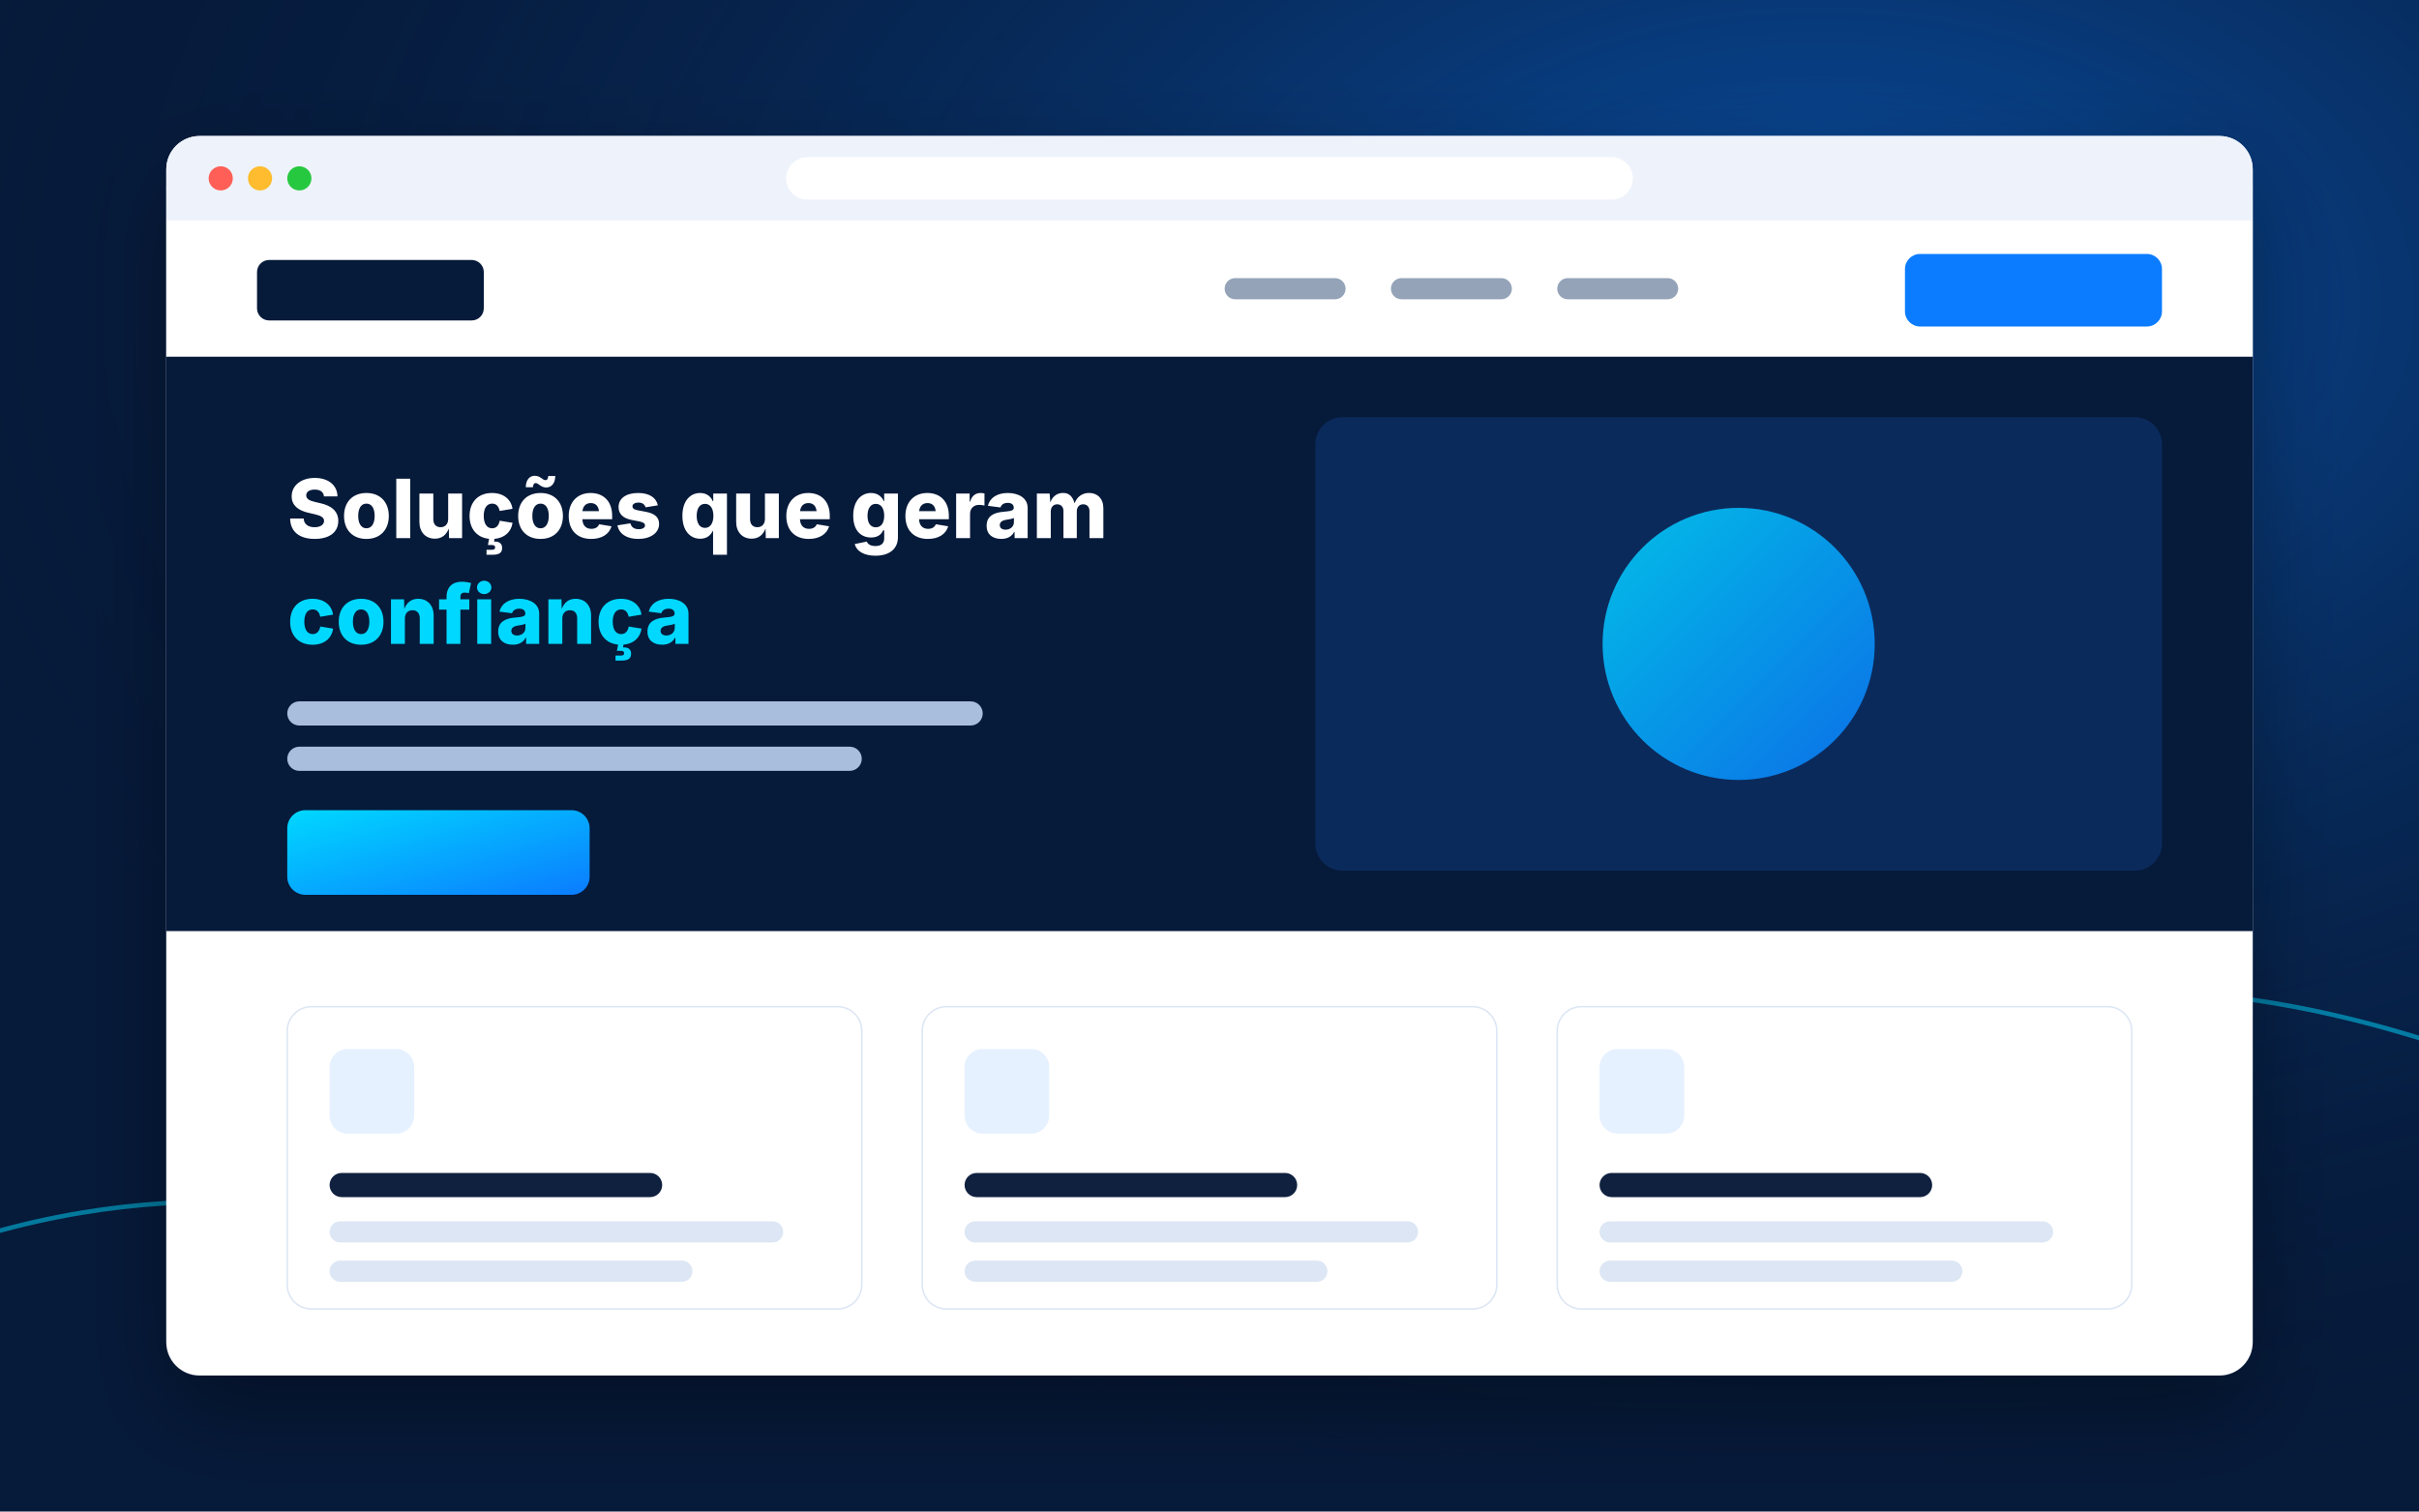
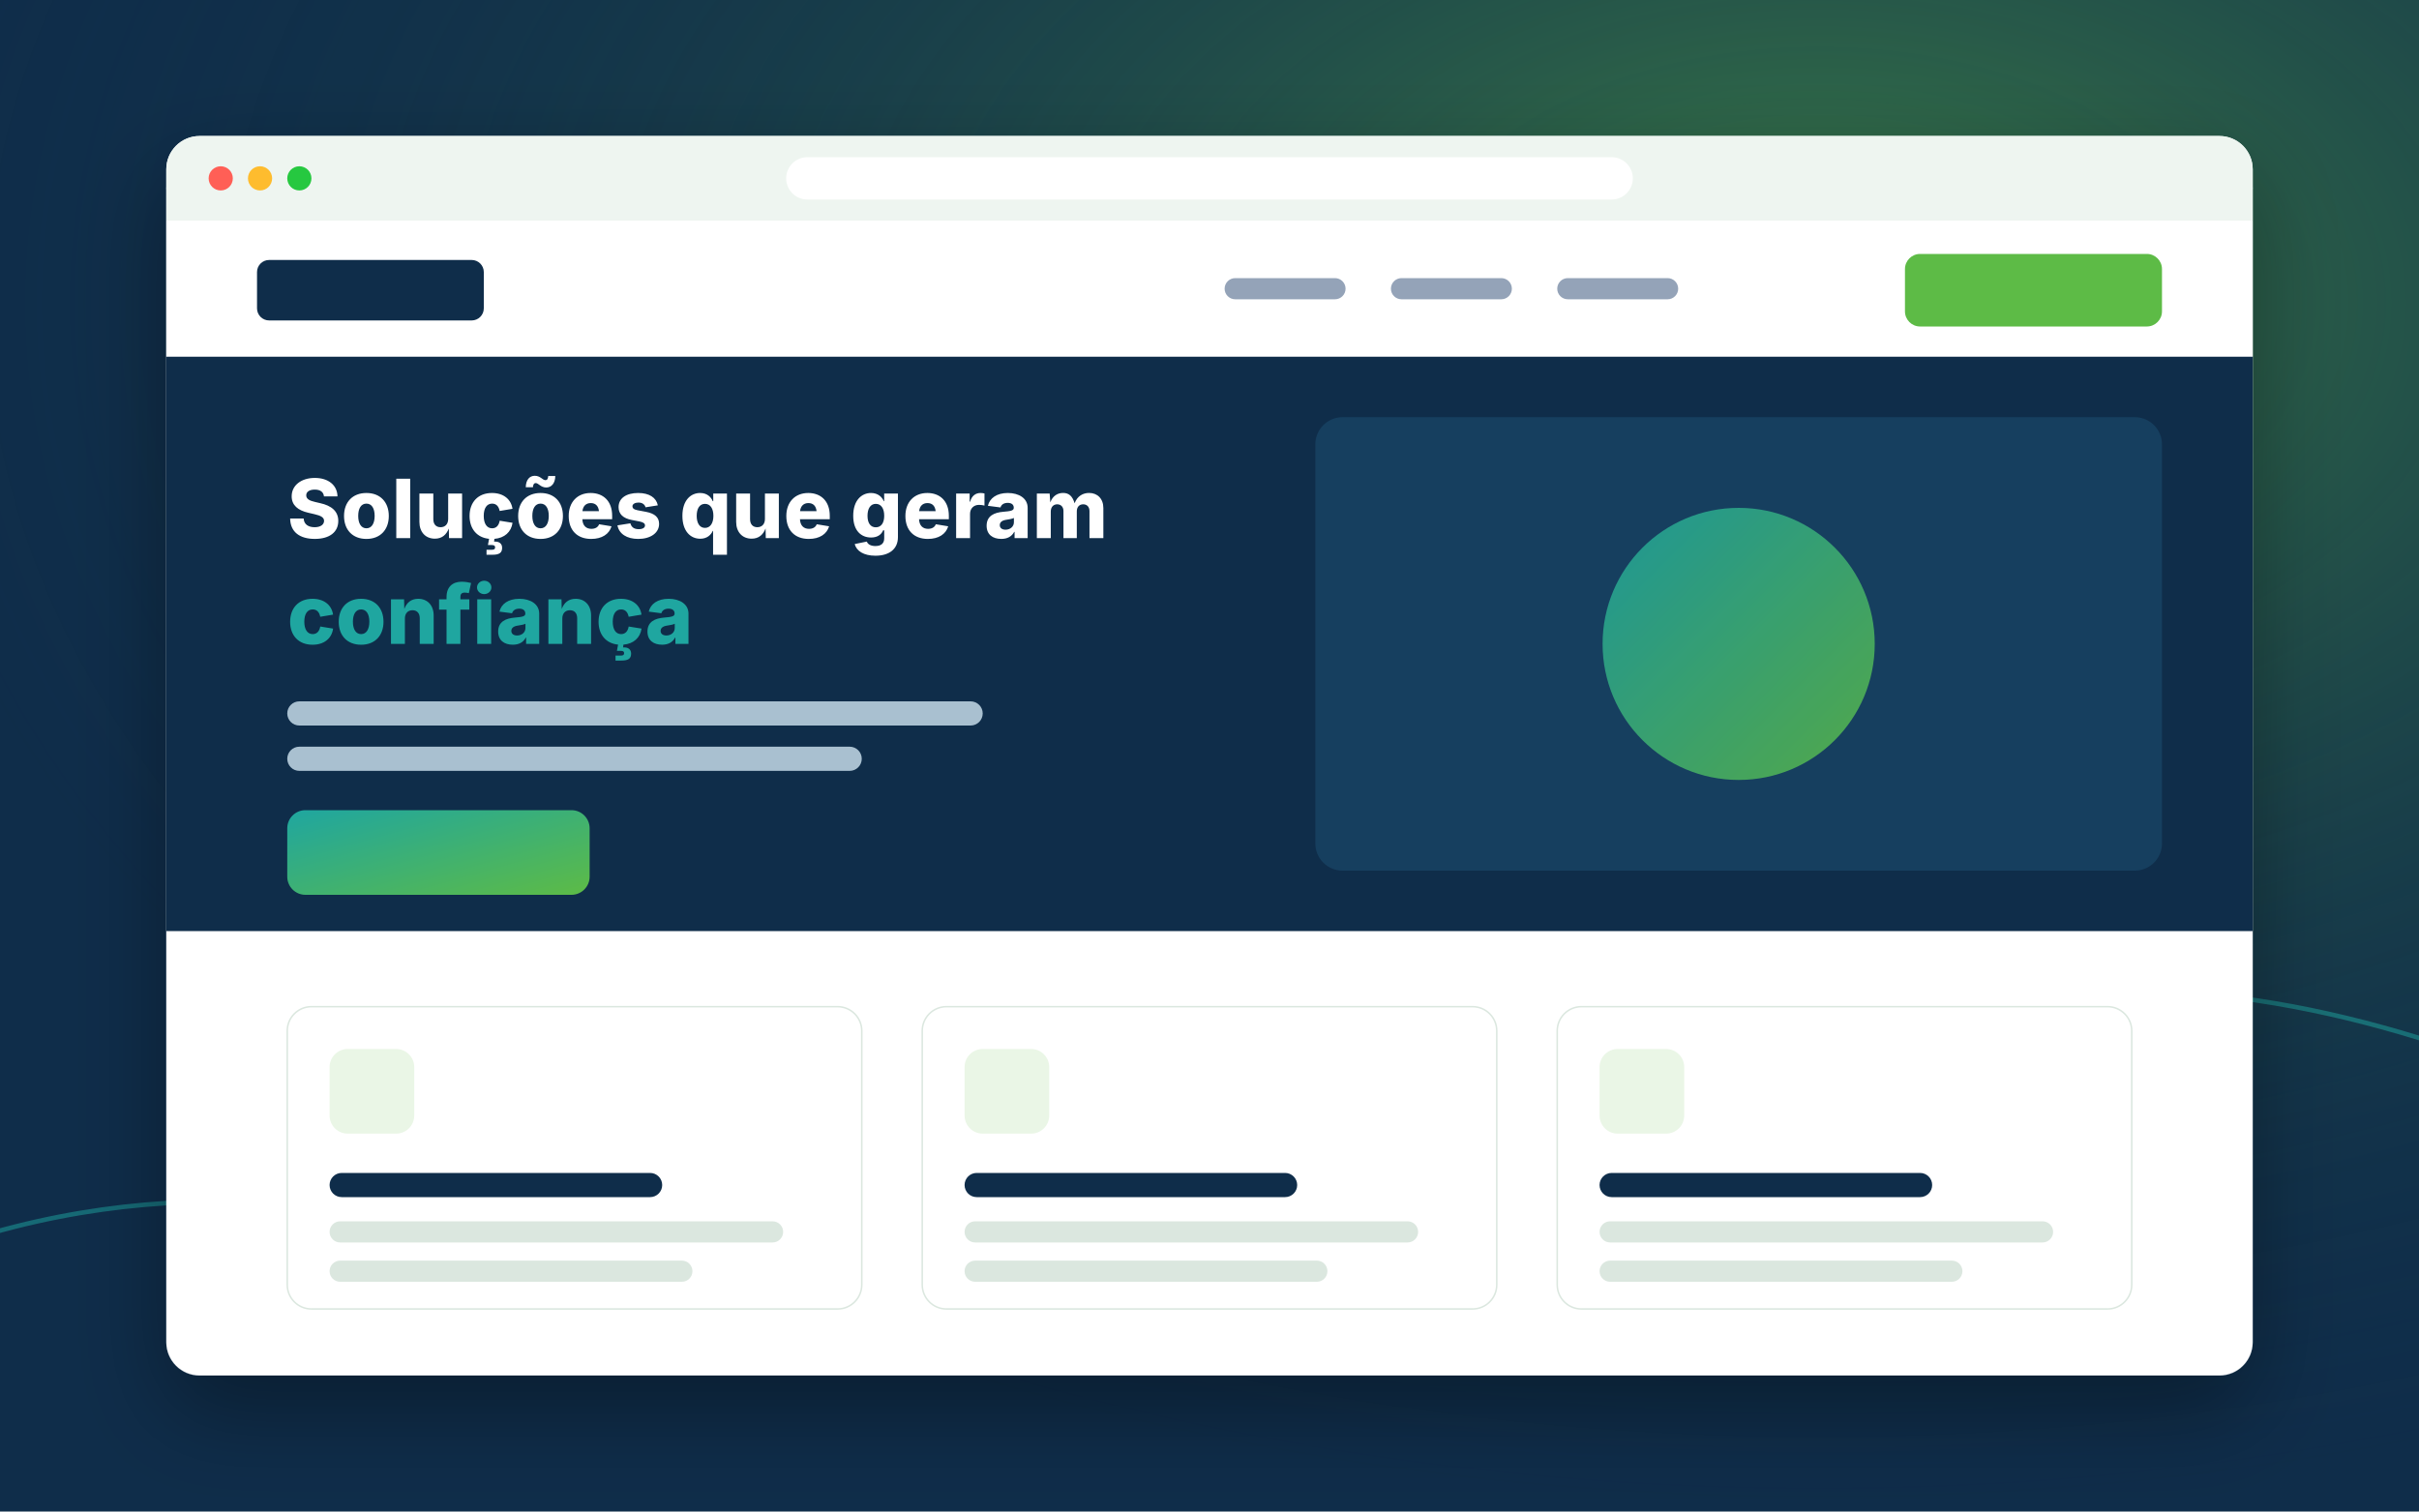
<svg xmlns="http://www.w3.org/2000/svg" width="1600" height="1000" viewBox="0 0 1600 1000" role="img" aria-label="Site institucional">
  <defs>
    <radialGradient id="glow" cx="75%" cy="20%" r="80%">
-       <stop offset="0" stop-color="#0b7cff" stop-opacity=".55" />
-       <stop offset="1" stop-color="#061a3a" stop-opacity="0" />
+       <stop offset="0" stop-color="#5dbb46" stop-opacity=".55" />
+       <stop offset="1" stop-color="#0f2d4a" stop-opacity="0" />
    </radialGradient>
    <linearGradient id="grad" x1="0" x2="1" y1="0" y2="1">
-       <stop offset="0" stop-color="#00d8ff" />
-       <stop offset="1" stop-color="#0b7cff" />
+       <stop offset="0" stop-color="#1fa6a0" />
+       <stop offset="1" stop-color="#5dbb46" />
    </linearGradient>
    <linearGradient id="area" x1="0" x2="0" y1="0" y2="1">
-       <stop offset="0" stop-color="#0b7cff" stop-opacity=".35" />
-       <stop offset="1" stop-color="#0b7cff" stop-opacity="0" />
+       <stop offset="0" stop-color="#5dbb46" stop-opacity=".35" />
+       <stop offset="1" stop-color="#5dbb46" stop-opacity="0" />
    </linearGradient>
    <filter id="shadow" x="-10%" y="-10%" width="120%" height="130%">
      <feDropShadow dx="0" dy="24" stdDeviation="30" flood-color="#000" flood-opacity=".35" />
    </filter>
  </defs>
-   <rect width="1600" height="1000" fill="#061a3a" />
+   <rect width="1600" height="1000" fill="#0f2d4a" />
  <rect width="1600" height="1000" fill="url(#glow)" />
-   <path d="M-20 820 C 300 720, 520 960, 860 820 S 1360 600, 1640 700" stroke="#00d8ff" stroke-opacity=".5" stroke-width="3" fill="none" />
+   <path d="M-20 820 C 300 720, 520 960, 860 820 S 1360 600, 1640 700" stroke="#1fa6a0" stroke-opacity=".5" stroke-width="3" fill="none" />
  <g filter="url(#shadow)">
    <rect x="110" y="90" width="1380" height="820" rx="22" fill="#ffffff" />
-     <rect x="110" y="90" width="1380" height="56" rx="22" fill="#eef3fb" />
-     <rect x="110" y="124" width="1380" height="22" rx="0" fill="#eef3fb" />
+     <rect x="110" y="90" width="1380" height="56" rx="22" fill="#eef5f0" />
+     <rect x="110" y="124" width="1380" height="22" rx="0" fill="#eef5f0" />
    <circle cx="146" cy="118" r="8" fill="#ff5f57" />
    <circle cx="172" cy="118" r="8" fill="#febc2e" />
    <circle cx="198" cy="118" r="8" fill="#28c840" />
    <rect x="520" y="104" width="560" height="28" rx="14" fill="#ffffff" />
  </g>
  <g transform="translate(110 146)">
    <rect x="0" y="0" width="1380" height="90" rx="0" fill="#ffffff" />
-     <rect x="60" y="26" width="150" height="40" rx="8" fill="#061a3a" />
+     <rect x="60" y="26" width="150" height="40" rx="8" fill="#0f2d4a" />
    <rect x="700" y="38" width="80" height="14" rx="7" fill="#94a3b8" />
    <rect x="810" y="38" width="80" height="14" rx="7" fill="#94a3b8" />
    <rect x="920" y="38" width="80" height="14" rx="7" fill="#94a3b8" />
-     <rect x="1150" y="22" width="170" height="48" rx="10" fill="#0b7cff" />
-     <rect x="0" y="90" width="1380" height="380" rx="0" fill="#061a3a" />
+     <rect x="1150" y="22" width="170" height="48" rx="10" fill="#5dbb46" />
+     <rect x="0" y="90" width="1380" height="380" rx="0" fill="#0f2d4a" />
    <text x="80" y="210" font-family="Inter, Arial, sans-serif" font-size="54" font-weight="800" fill="#ffffff" text-anchor="start">Soluções que geram</text>
-     <text x="80" y="280" font-family="Inter, Arial, sans-serif" font-size="54" font-weight="800" fill="#00d8ff" text-anchor="start">confiança</text>
-     <rect x="80" y="318" width="460" height="16" rx="8" fill="#a9bddc" />
-     <rect x="80" y="348" width="380" height="16" rx="8" fill="#a9bddc" />
+     <text x="80" y="280" font-family="Inter, Arial, sans-serif" font-size="54" font-weight="800" fill="#1fa6a0" text-anchor="start">confiança</text>
+     <rect x="80" y="318" width="460" height="16" rx="8" fill="#a9c0d0" />
+     <rect x="80" y="348" width="380" height="16" rx="8" fill="#a9c0d0" />
    <rect x="80" y="390" width="200" height="56" rx="12" fill="url(#grad)" />
-     <rect x="760" y="130" width="560" height="300" rx="18" fill="#0b2a5c" />
+     <rect x="760" y="130" width="560" height="300" rx="18" fill="#163f5f" />
    <circle cx="1040" cy="280" r="90" fill="url(#grad)" opacity=".85" />
-     <rect x="80" y="520" width="380" height="200" rx="16" fill="#ffffff" stroke="#dce6f4" />
-     <rect x="108" y="548" width="56" height="56" rx="12" fill="#e6f1ff" />
-     <rect x="108" y="630" width="220" height="16" rx="8" fill="#10213f" />
-     <rect x="108" y="662" width="300" height="14" rx="7" fill="#dce6f4" />
-     <rect x="108" y="688" width="240" height="14" rx="7" fill="#dce6f4" />
-     <rect x="500" y="520" width="380" height="200" rx="16" fill="#ffffff" stroke="#dce6f4" />
-     <rect x="528" y="548" width="56" height="56" rx="12" fill="#e6f1ff" />
-     <rect x="528" y="630" width="220" height="16" rx="8" fill="#10213f" />
-     <rect x="528" y="662" width="300" height="14" rx="7" fill="#dce6f4" />
-     <rect x="528" y="688" width="240" height="14" rx="7" fill="#dce6f4" />
-     <rect x="920" y="520" width="380" height="200" rx="16" fill="#ffffff" stroke="#dce6f4" />
-     <rect x="948" y="548" width="56" height="56" rx="12" fill="#e6f1ff" />
-     <rect x="948" y="630" width="220" height="16" rx="8" fill="#10213f" />
-     <rect x="948" y="662" width="300" height="14" rx="7" fill="#dce6f4" />
-     <rect x="948" y="688" width="240" height="14" rx="7" fill="#dce6f4" />
+     <rect x="80" y="520" width="380" height="200" rx="16" fill="#ffffff" stroke="#dbe7df" />
+     <rect x="108" y="548" width="56" height="56" rx="12" fill="#eaf6e6" />
+     <rect x="108" y="630" width="220" height="16" rx="8" fill="#0f2d4a" />
+     <rect x="108" y="662" width="300" height="14" rx="7" fill="#dbe7df" />
+     <rect x="108" y="688" width="240" height="14" rx="7" fill="#dbe7df" />
+     <rect x="500" y="520" width="380" height="200" rx="16" fill="#ffffff" stroke="#dbe7df" />
+     <rect x="528" y="548" width="56" height="56" rx="12" fill="#eaf6e6" />
+     <rect x="528" y="630" width="220" height="16" rx="8" fill="#0f2d4a" />
+     <rect x="528" y="662" width="300" height="14" rx="7" fill="#dbe7df" />
+     <rect x="528" y="688" width="240" height="14" rx="7" fill="#dbe7df" />
+     <rect x="920" y="520" width="380" height="200" rx="16" fill="#ffffff" stroke="#dbe7df" />
+     <rect x="948" y="548" width="56" height="56" rx="12" fill="#eaf6e6" />
+     <rect x="948" y="630" width="220" height="16" rx="8" fill="#0f2d4a" />
+     <rect x="948" y="662" width="300" height="14" rx="7" fill="#dbe7df" />
+     <rect x="948" y="688" width="240" height="14" rx="7" fill="#dbe7df" />
  </g>
</svg>
